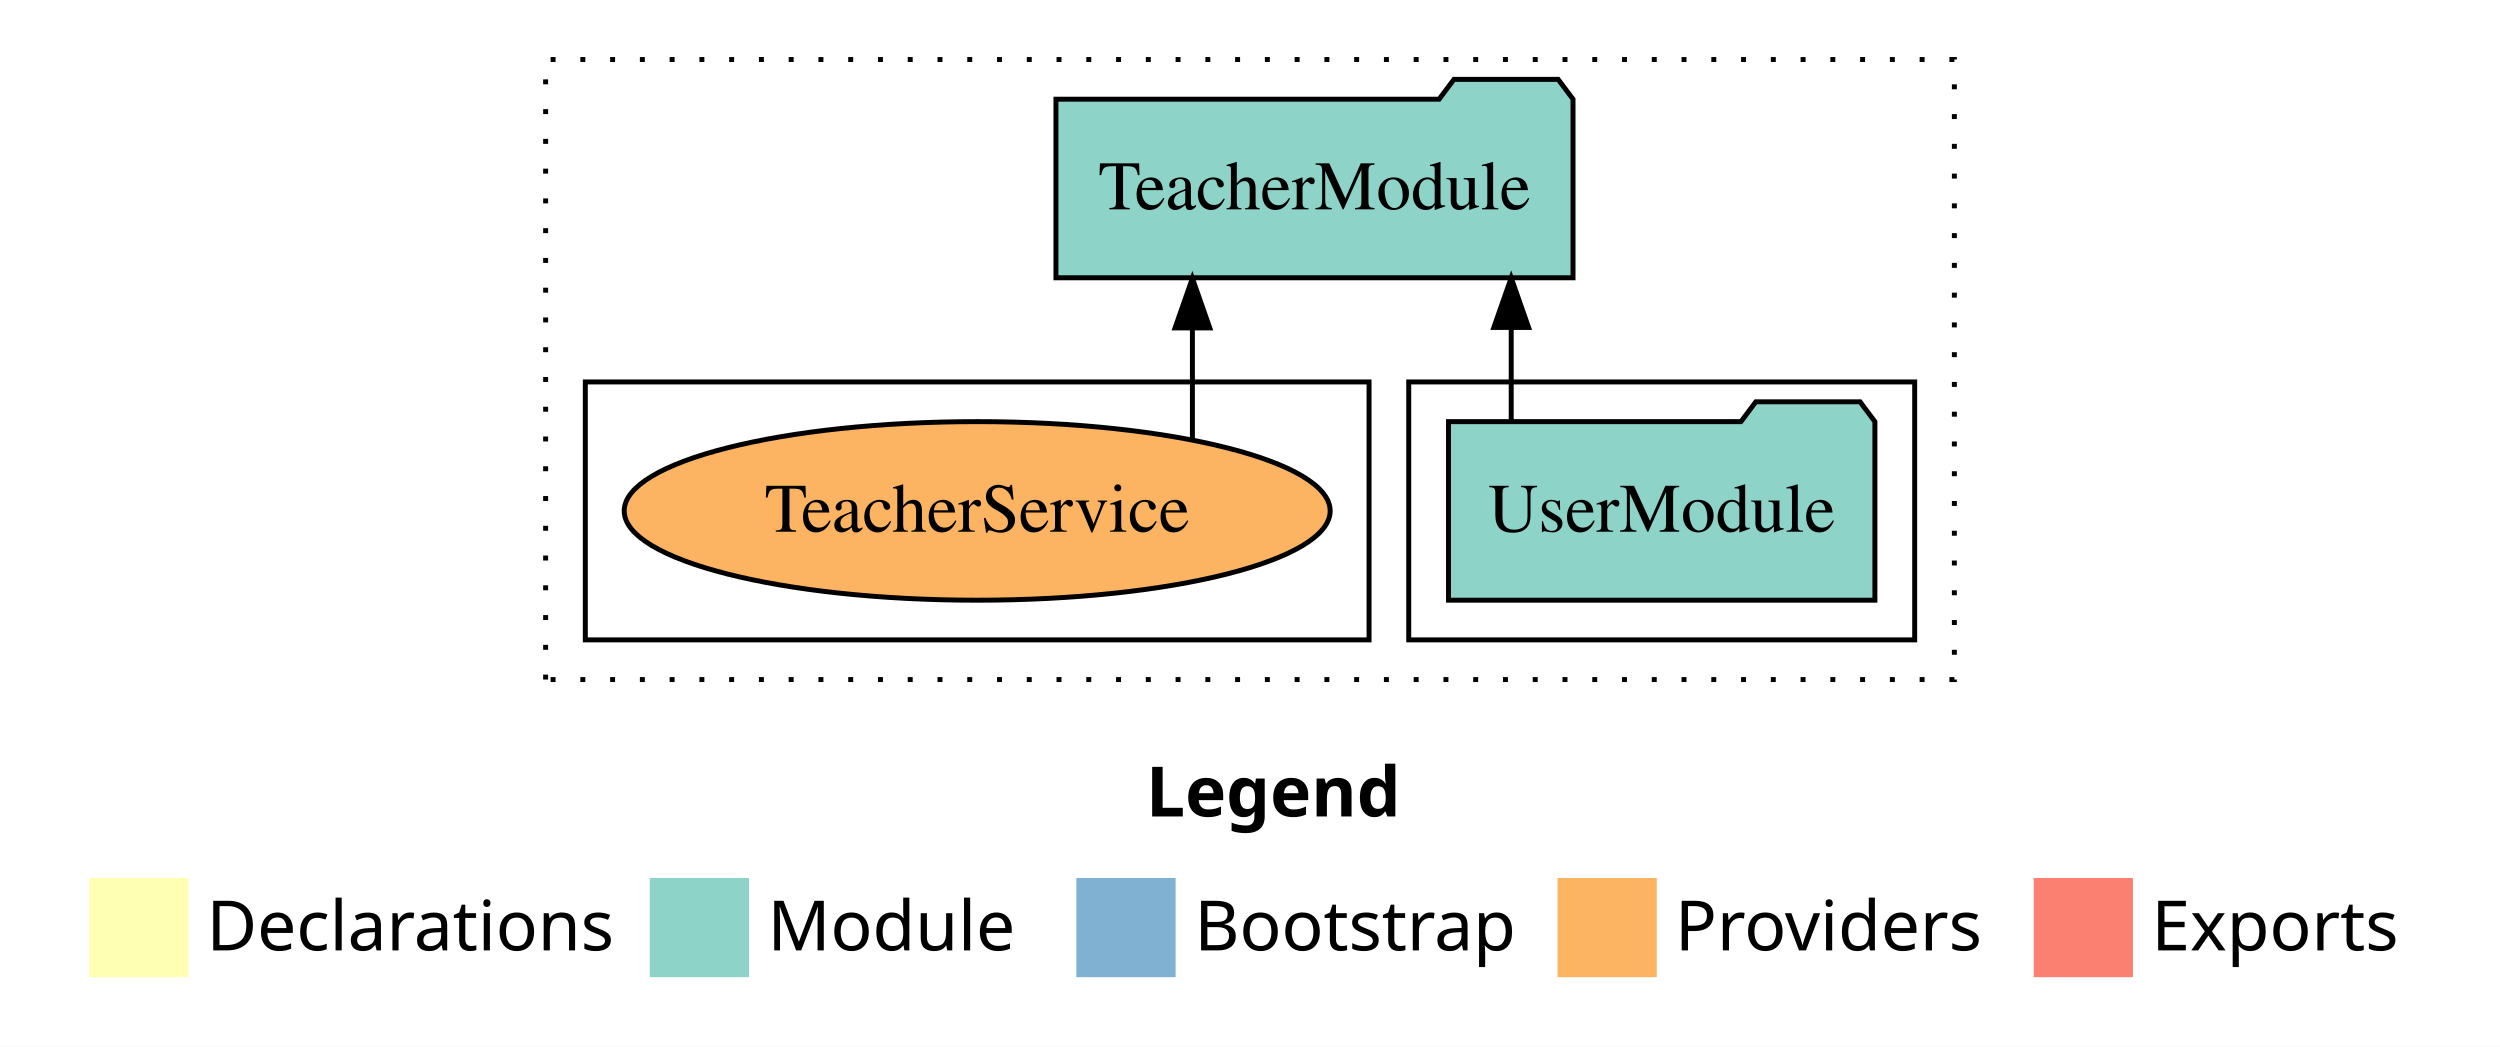
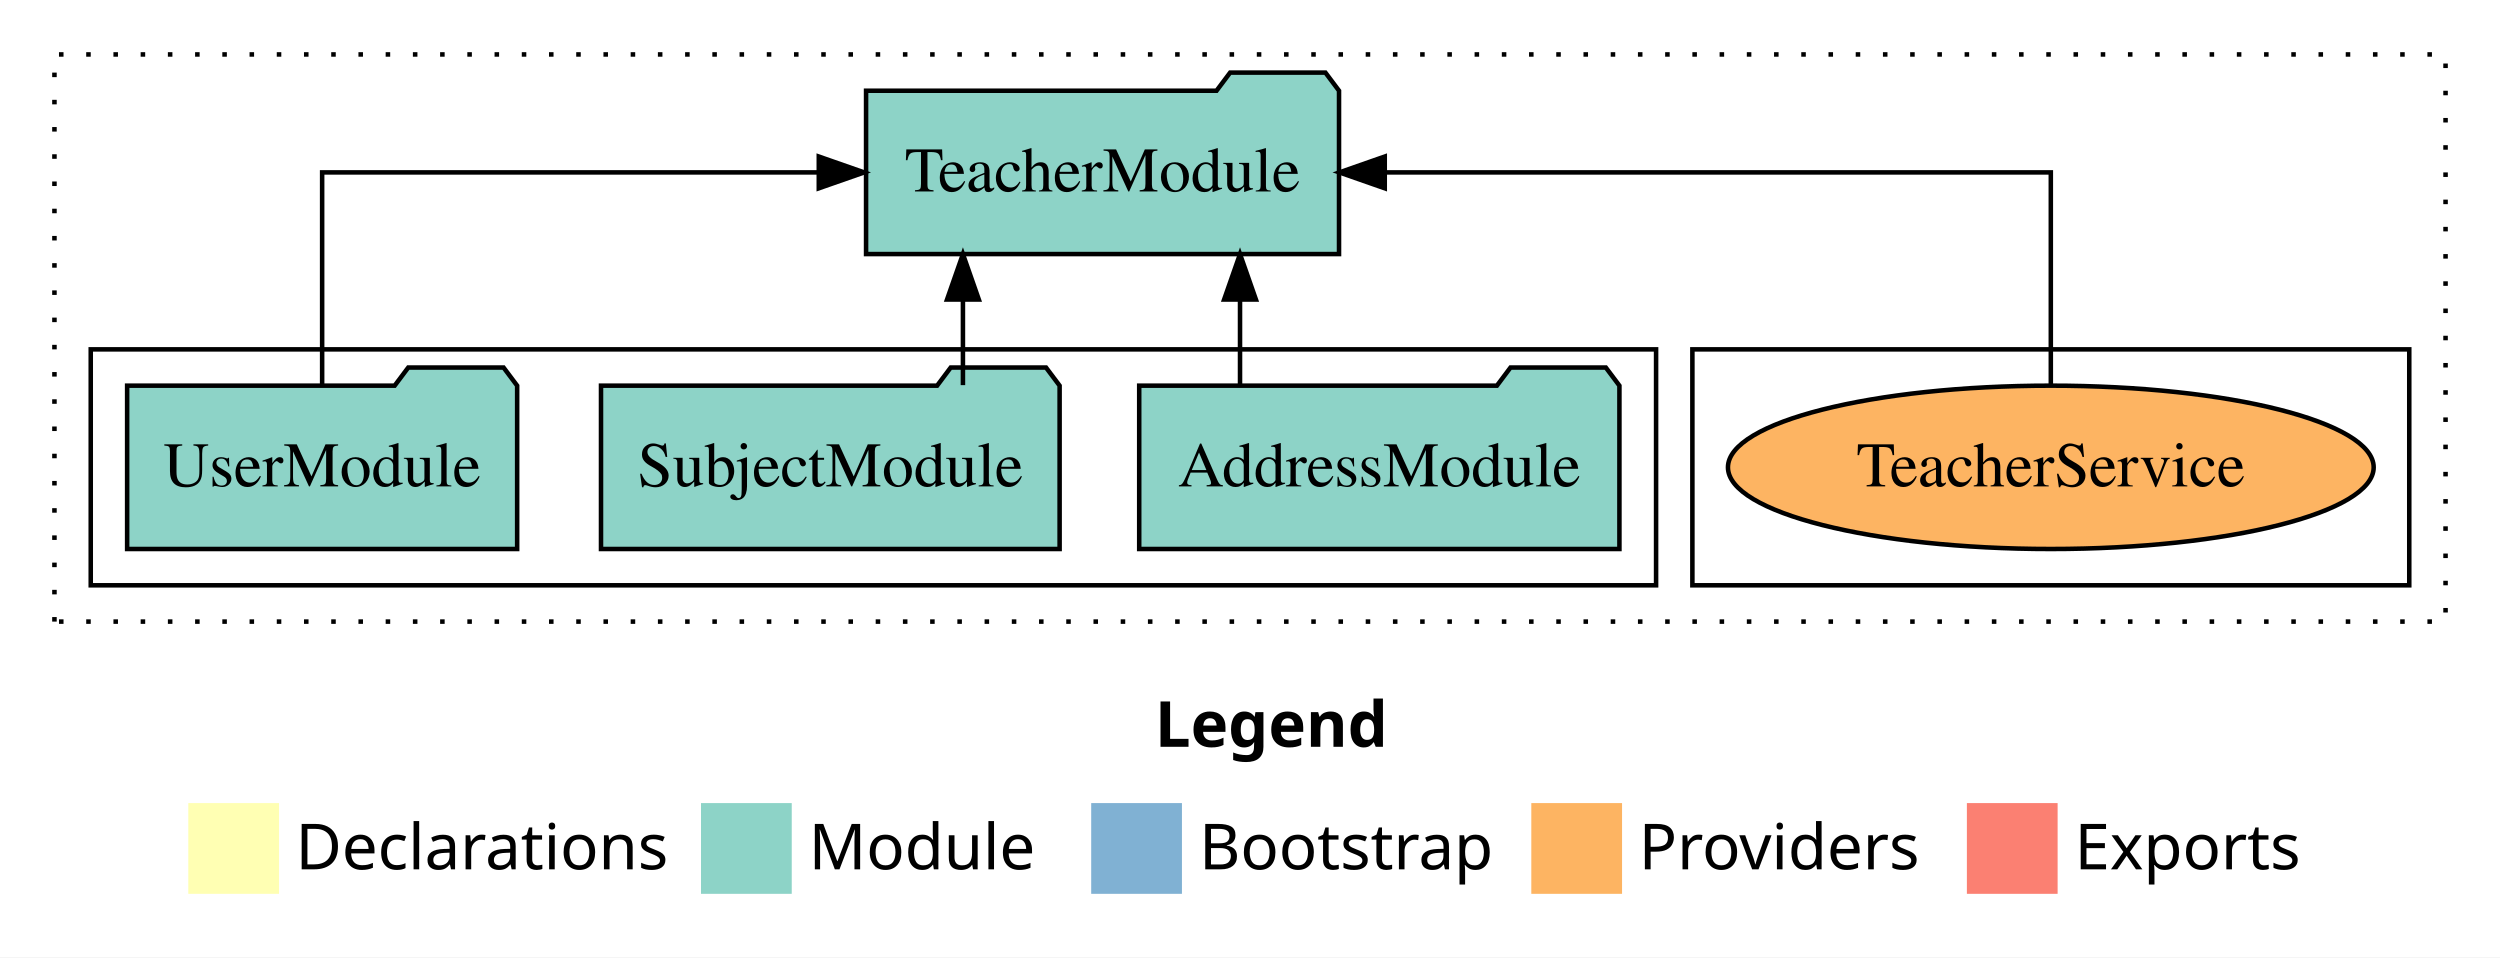
- <svg xmlns="http://www.w3.org/2000/svg" width="504pt" height="211pt" viewBox="0.00 0.00 504.00 211.00">
+ <svg xmlns="http://www.w3.org/2000/svg" width="551pt" height="211pt" viewBox="0.00 0.00 551.00 211.00">
  <g id="graph0" class="graph" transform="scale(1 1) rotate(0) translate(4 207)">
-     <polygon fill="white" stroke="transparent" points="-4,4 -4,-207 500,-207 500,4 -4,4" />
-     <text text-anchor="start" x="227.01" y="-42.4" font-family="Times-12" font-weight="bold" font-size="14.00">Legend</text>
-     <polygon fill="#ffffb3" stroke="transparent" points="14,-10 14,-30 34,-30 34,-10 14,-10" />
-     <text text-anchor="start" x="37.63" y="-15.4" font-family="Times-12" font-size="14.00">  Declarations</text>
-     <polygon fill="#8dd3c7" stroke="transparent" points="127,-10 127,-30 147,-30 147,-10 127,-10" />
-     <text text-anchor="start" x="150.73" y="-15.4" font-family="Times-12" font-size="14.00">  Module</text>
-     <polygon fill="#80b1d3" stroke="transparent" points="213,-10 213,-30 233,-30 233,-10 213,-10" />
-     <text text-anchor="start" x="236.78" y="-15.4" font-family="Times-12" font-size="14.00">  Bootstrap</text>
-     <polygon fill="#fdb462" stroke="transparent" points="310,-10 310,-30 330,-30 330,-10 310,-10" />
-     <text text-anchor="start" x="333.67" y="-15.4" font-family="Times-12" font-size="14.00">  Providers</text>
-     <polygon fill="#fb8072" stroke="transparent" points="406,-10 406,-30 426,-30 426,-10 406,-10" />
-     <text text-anchor="start" x="429.73" y="-15.4" font-family="Times-12" font-size="14.00">  Exports</text>
+     <polygon fill="white" stroke="transparent" points="-4,4 -4,-207 547,-207 547,4 -4,4" />
+     <text text-anchor="start" x="250.51" y="-42.4" font-family="Times-12" font-weight="bold" font-size="14.00">Legend</text>
+     <polygon fill="#ffffb3" stroke="transparent" points="37.5,-10 37.5,-30 57.5,-30 57.5,-10 37.5,-10" />
+     <text text-anchor="start" x="61.13" y="-15.4" font-family="Times-12" font-size="14.00">  Declarations</text>
+     <polygon fill="#8dd3c7" stroke="transparent" points="150.5,-10 150.5,-30 170.5,-30 170.5,-10 150.5,-10" />
+     <text text-anchor="start" x="174.23" y="-15.4" font-family="Times-12" font-size="14.00">  Module</text>
+     <polygon fill="#80b1d3" stroke="transparent" points="236.5,-10 236.5,-30 256.5,-30 256.5,-10 236.5,-10" />
+     <text text-anchor="start" x="260.28" y="-15.4" font-family="Times-12" font-size="14.00">  Bootstrap</text>
+     <polygon fill="#fdb462" stroke="transparent" points="333.5,-10 333.5,-30 353.5,-30 353.5,-10 333.5,-10" />
+     <text text-anchor="start" x="357.17" y="-15.4" font-family="Times-12" font-size="14.00">  Providers</text>
+     <polygon fill="#fb8072" stroke="transparent" points="429.5,-10 429.5,-30 449.5,-30 449.5,-10 429.5,-10" />
+     <text text-anchor="start" x="453.23" y="-15.4" font-family="Times-12" font-size="14.00">  Exports</text>
    <g id="clust1" class="cluster">
-       <polygon fill="none" stroke="black" stroke-dasharray="1,5" points="106,-70 106,-195 390,-195 390,-70 106,-70" />
+       <polygon fill="none" stroke="black" stroke-dasharray="1,5" points="8,-70 8,-195 535,-195 535,-70 8,-70" />
+     </g>
+     <g id="clust6" class="cluster">
+       <polygon fill="none" stroke="black" points="369,-78 369,-130 527,-130 527,-78 369,-78" />
    </g>
    <g id="clust3" class="cluster">
-       <polygon fill="none" stroke="black" points="280,-78 280,-130 382,-130 382,-78 280,-78" />
-     </g>
-     <g id="clust6" class="cluster">
-       <polygon fill="none" stroke="black" points="114,-78 114,-130 272,-130 272,-78 114,-78" />
+       <polygon fill="none" stroke="black" points="16,-78 16,-130 361,-130 361,-78 16,-78" />
    </g>
    <g id="node1" class="node">
-       <polygon fill="#8dd3c7" stroke="black" points="373.98,-122 370.98,-126 349.98,-126 346.98,-122 288.02,-122 288.02,-86 373.98,-86 373.98,-122" />
-       <text text-anchor="middle" x="331" y="-99.8" font-family="Times,serif" font-size="14.00">UserModule</text>
+       <polygon fill="#8dd3c7" stroke="black" points="352.92,-122 349.92,-126 328.92,-126 325.92,-122 247.08,-122 247.08,-86 352.92,-86 352.92,-122" />
+       <text text-anchor="middle" x="300" y="-99.8" font-family="Times,serif" font-size="14.00">AddressModule</text>
+     </g>
+     <g id="node4" class="node">
+       <polygon fill="#8dd3c7" stroke="black" points="291.12,-187 288.12,-191 267.12,-191 264.12,-187 186.88,-187 186.88,-151 291.12,-151 291.12,-187" />
+       <text text-anchor="middle" x="239" y="-164.8" font-family="Times,serif" font-size="14.00">TeacherModule</text>
+     </g>
+     <g id="edge1" class="edge">
+       <path fill="none" stroke="black" d="M269.3,-122.11C269.3,-122.11 269.3,-140.99 269.3,-140.99" />
+       <polygon fill="black" stroke="black" points="265.8,-140.99 269.3,-150.99 272.8,-140.99 265.8,-140.99" />
    </g>
    <g id="node2" class="node">
-       <polygon fill="#8dd3c7" stroke="black" points="313.12,-187 310.12,-191 289.12,-191 286.12,-187 208.88,-187 208.88,-151 313.12,-151 313.12,-187" />
-       <text text-anchor="middle" x="261" y="-164.8" font-family="Times,serif" font-size="14.00">TeacherModule</text>
+       <polygon fill="#8dd3c7" stroke="black" points="229.54,-122 226.54,-126 205.54,-126 202.54,-122 128.46,-122 128.46,-86 229.54,-86 229.54,-122" />
+       <text text-anchor="middle" x="179" y="-99.8" font-family="Times,serif" font-size="14.00">SubjectModule</text>
    </g>
-     <g id="edge1" class="edge">
-       <path fill="none" stroke="black" d="M300.66,-122.11C300.66,-122.11 300.66,-140.99 300.66,-140.99" />
-       <polygon fill="black" stroke="black" points="297.16,-140.99 300.66,-150.99 304.16,-140.99 297.16,-140.99" />
+     <g id="edge2" class="edge">
+       <path fill="none" stroke="black" d="M208.23,-122.11C208.23,-122.11 208.23,-140.99 208.23,-140.99" />
+       <polygon fill="black" stroke="black" points="204.73,-140.99 208.23,-150.99 211.73,-140.99 204.73,-140.99" />
    </g>
    <g id="node3" class="node">
-       <ellipse fill="#fdb462" stroke="black" cx="193" cy="-104" rx="71.16" ry="18" />
-       <text text-anchor="middle" x="193" y="-99.8" font-family="Times,serif" font-size="14.00">TeacherService</text>
+       <polygon fill="#8dd3c7" stroke="black" points="109.98,-122 106.98,-126 85.98,-126 82.98,-122 24.02,-122 24.02,-86 109.98,-86 109.98,-122" />
+       <text text-anchor="middle" x="67" y="-99.8" font-family="Times,serif" font-size="14.00">UserModule</text>
    </g>
-     <g id="edge2" class="edge">
-       <path fill="none" stroke="black" d="M236.39,-118.43C236.39,-118.43 236.39,-140.89 236.39,-140.89" />
-       <polygon fill="black" stroke="black" points="232.89,-140.89 236.39,-150.89 239.89,-140.89 232.89,-140.89" />
+     <g id="edge3" class="edge">
+       <path fill="none" stroke="black" d="M67,-122.11C67,-141.34 67,-169 67,-169 67,-169 176.46,-169 176.46,-169" />
+       <polygon fill="black" stroke="black" points="176.46,-172.5 186.46,-169 176.46,-165.5 176.46,-172.5" />
+     </g>
+     <g id="node5" class="node">
+       <ellipse fill="#fdb462" stroke="black" cx="448" cy="-104" rx="71.16" ry="18" />
+       <text text-anchor="middle" x="448" y="-99.8" font-family="Times,serif" font-size="14.00">TeacherService</text>
+     </g>
+     <g id="edge4" class="edge">
+       <path fill="none" stroke="black" d="M448,-122.11C448,-141.34 448,-169 448,-169 448,-169 301.2,-169 301.2,-169" />
+       <polygon fill="black" stroke="black" points="301.2,-165.5 291.2,-169 301.2,-172.5 301.2,-165.5" />
    </g>
  </g>
</svg>
